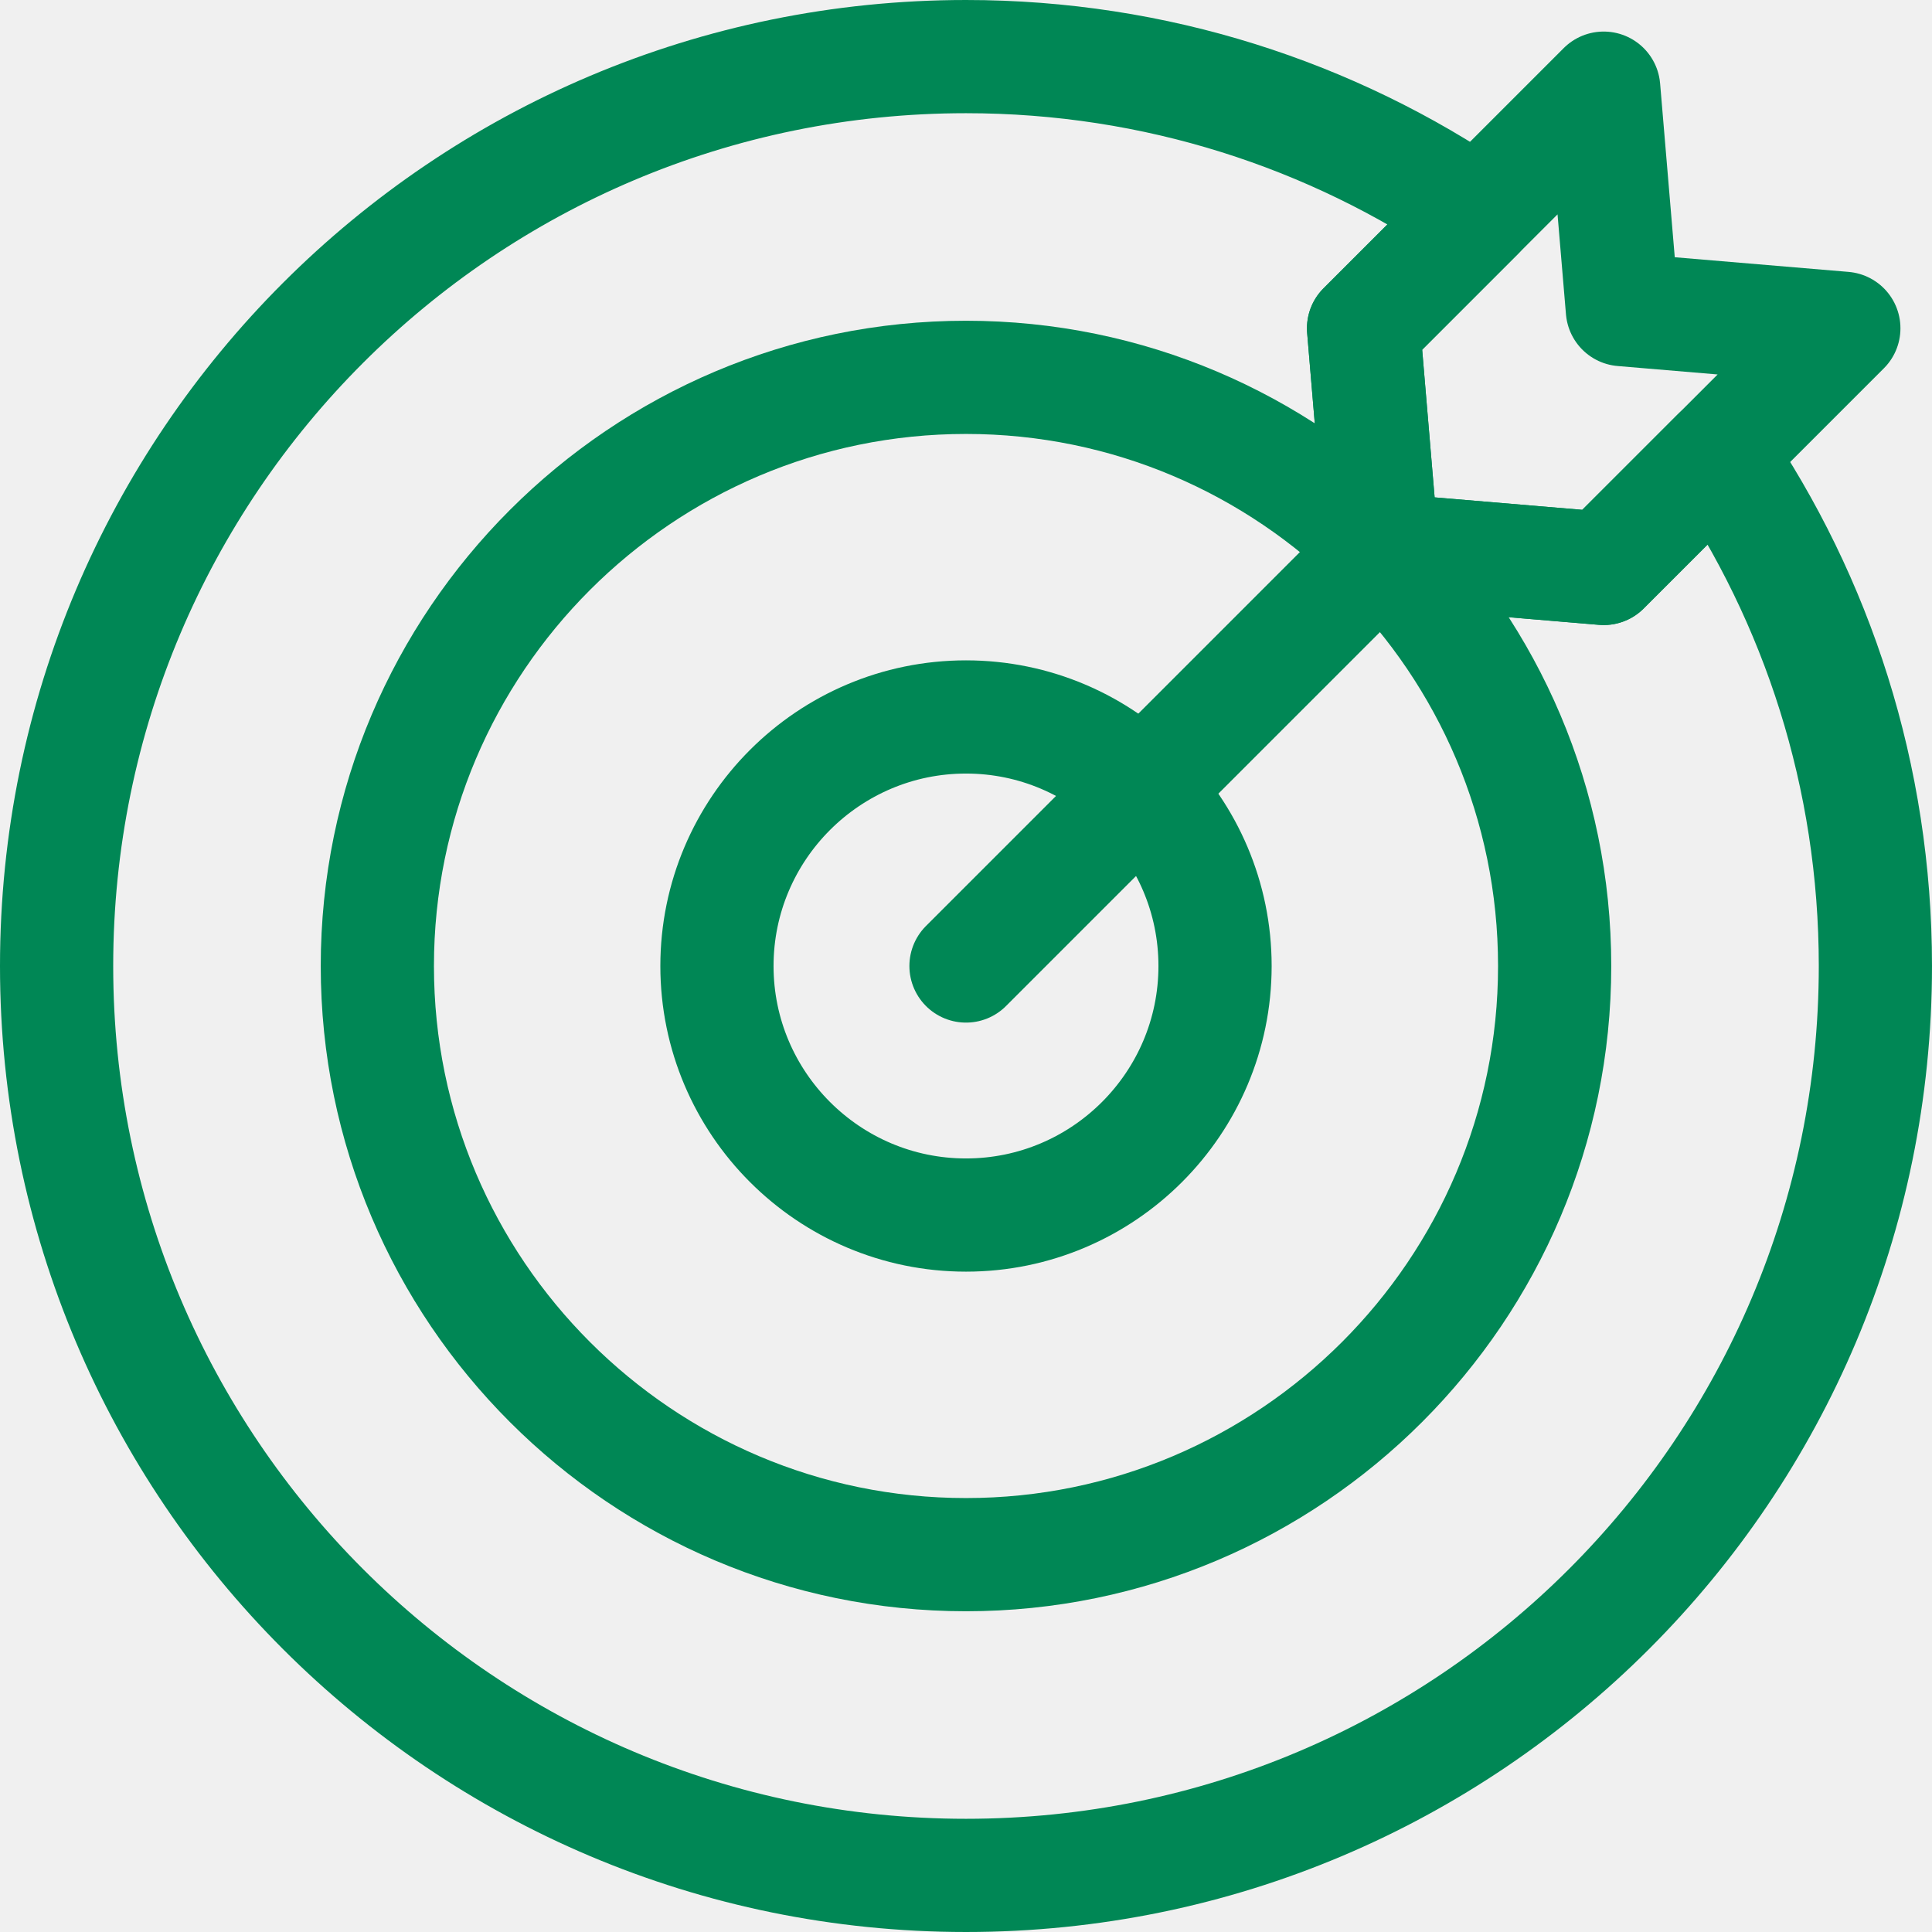
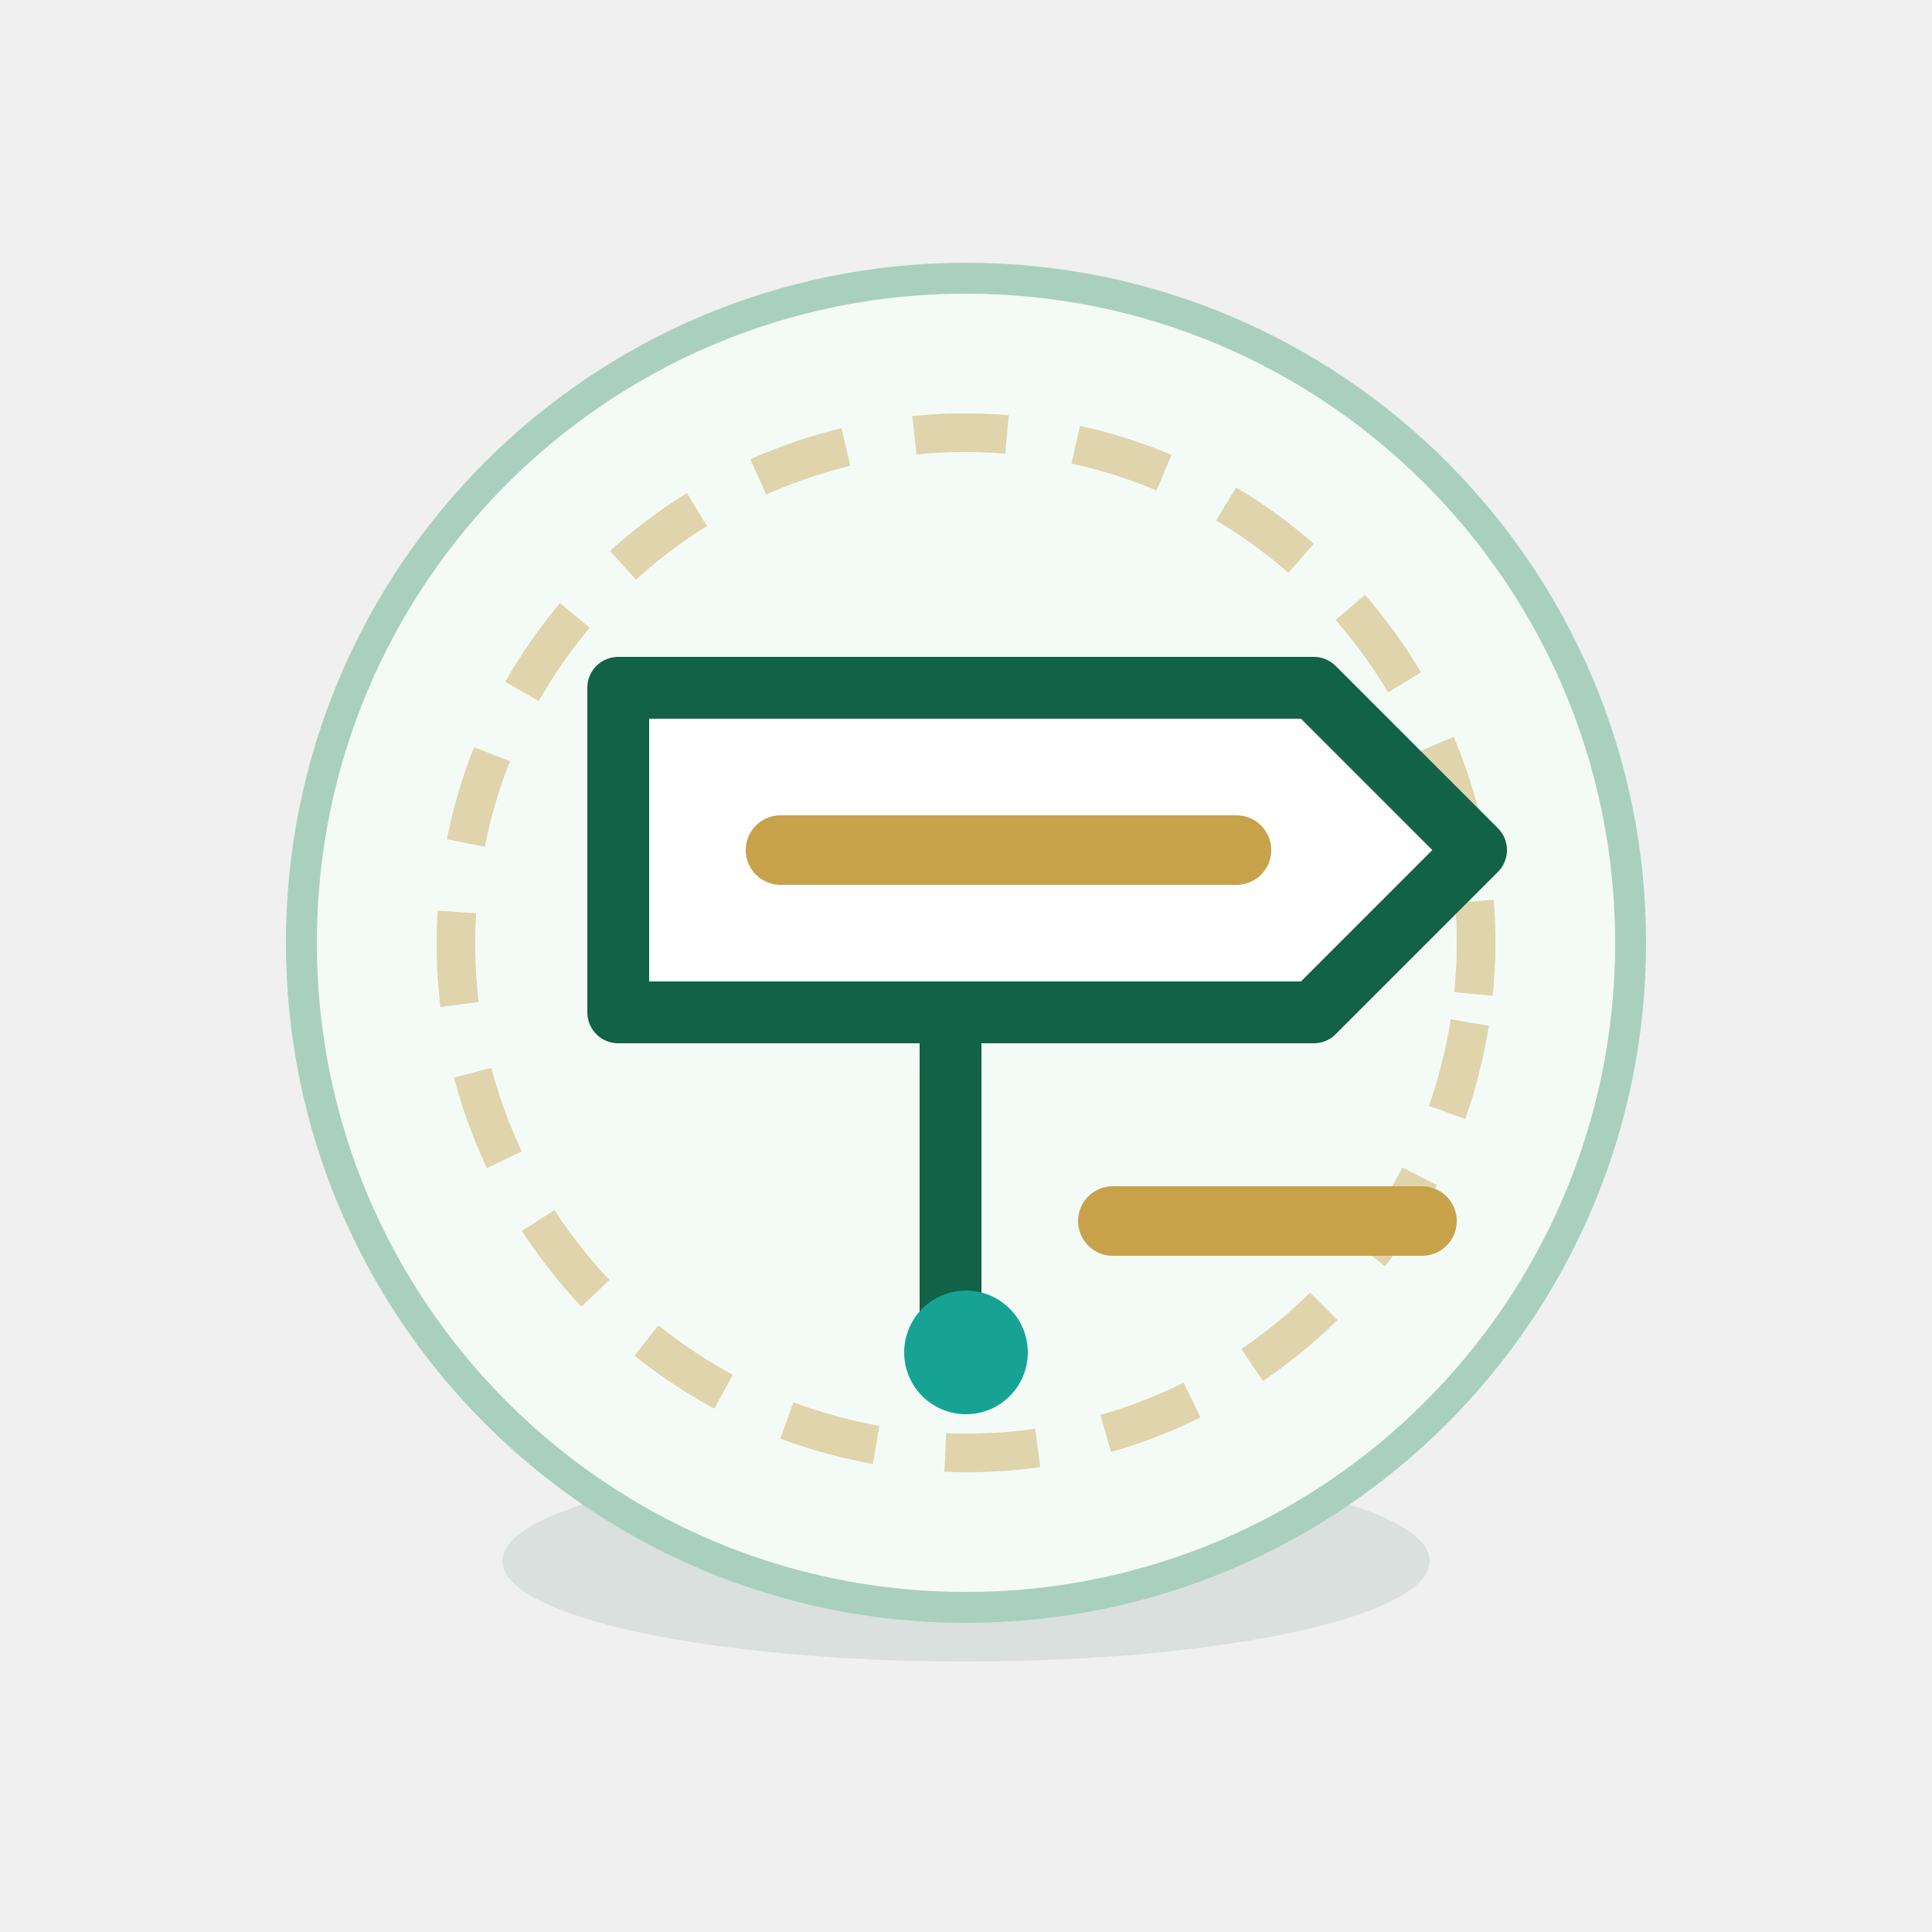
- <svg xmlns="http://www.w3.org/2000/svg" width="512" height="512" viewBox="0 0 682.667 682.667" overflow="hidden">
-   <style>
- .MsftOfcThm_Accent1_Stroke_v2 {
-  stroke:#008755;
- }
- </style>
-   <g>
-     <defs>
-       <clipPath id="a">
-         <path d="M0 512 512 512 512 0 0 0Z" />
-       </clipPath>
-     </defs>
-     <g clip-path="url(#a)" transform="matrix(1.33333 0 0 -1.33333 0 682.667)">
-       <path d="M0 0C-86.019 0-156 69.981-156 156-156 242.019-86.019 312 0 312 86.019 312 156 242.019 156 156 156 69.981 86.019 0 0 0Z" class="MsftOfcThm_Accent1_Stroke_v2" stroke="#008755" stroke-width="30" stroke-linecap="round" stroke-linejoin="round" stroke-miterlimit="10" fill="none" transform="translate(256 100)" />
-       <path d="M0 0C-36.393 0-66 29.607-66 66-66 102.393-36.393 132 0 132 36.393 132 66 102.393 66 66 66 29.607 36.393 0 0 0Z" class="MsftOfcThm_Accent1_Stroke_v2" stroke="#008755" stroke-width="30" stroke-linecap="round" stroke-linejoin="round" stroke-miterlimit="10" fill="none" transform="translate(256 190)" />
-       <path d="M0 0 110.309 110.309" class="MsftOfcThm_Accent1_Stroke_v2" stroke="#008755" stroke-width="30" stroke-linecap="round" stroke-linejoin="round" stroke-miterlimit="10" fill="none" transform="translate(256 256)" />
-       <path d="M0 0-63.64-63.639-122.33-58.689-127.279 0-63.64 63.64-58.69 4.95Z" class="MsftOfcThm_Accent1_Stroke_v2" stroke="#008755" stroke-width="30" stroke-linecap="round" stroke-linejoin="round" stroke-miterlimit="10" fill="none" transform="translate(488.638 424.998)" />
-       <path d="M0 0-30.247-30.246-88.937-25.297-93.886 33.393-63.64 63.64C-102.273 89.984-148.957 105.395-199.245 105.395-332.346 105.395-440.245-2.505-440.245-135.605-440.245-268.706-332.346-376.605-199.245-376.605-66.145-376.605 41.755-268.706 41.755-135.605 41.755-85.317 26.344-38.633 0 0Z" class="MsftOfcThm_Accent1_Stroke_v2" stroke="#008755" stroke-width="30" stroke-linecap="round" stroke-linejoin="round" stroke-miterlimit="10" fill="none" transform="translate(455.245 391.606)" />
-     </g>
-   </g>
+ <svg xmlns="http://www.w3.org/2000/svg" width="500" height="500" viewBox="0 0 500 500" fill="none">
+   <defs>
+     <linearGradient id="g" x1="80" y1="64" x2="420" y2="438" gradientUnits="userSpaceOnUse">
+       <stop stop-color="#1F8B68" />
+       <stop offset="1" stop-color="#0B5139" />
+     </linearGradient>
+     <linearGradient id="a" x1="90" y1="80" x2="410" y2="420" gradientUnits="userSpaceOnUse">
+       <stop stop-color="#E4C96F" />
+       <stop offset="1" stop-color="#C7A24A" />
+     </linearGradient>
+     <linearGradient id="t" x1="88" y1="80" x2="420" y2="410" gradientUnits="userSpaceOnUse">
+       <stop stop-color="#2BC7B8" />
+       <stop offset="1" stop-color="#16A394" />
+     </linearGradient>
+   </defs>
+   <ellipse cx="250" cy="404" rx="120" ry="26" fill="#0B5139" opacity="0.10" />
+   <circle cx="250" cy="244" r="172" fill="#F4FBF7" stroke="#A9D0BF" stroke-width="8" />
+   <circle cx="250" cy="244" r="132" stroke="#C7A24A" stroke-width="10" stroke-dasharray="24 18" opacity="0.44" transform="rotate(9 250 244)" />
+   <path d="M160 178h180l42 42-42 42H160zM246 262v88" fill="white" stroke="#116246" stroke-width="16" stroke-linecap="round" stroke-linejoin="round" />
+   <path d="M202 220h118M288 316h80" stroke="#C7A24A" stroke-width="18" stroke-linecap="round" />
+   <circle cx="250" cy="350" r="16" fill="#16A394" />
</svg>
